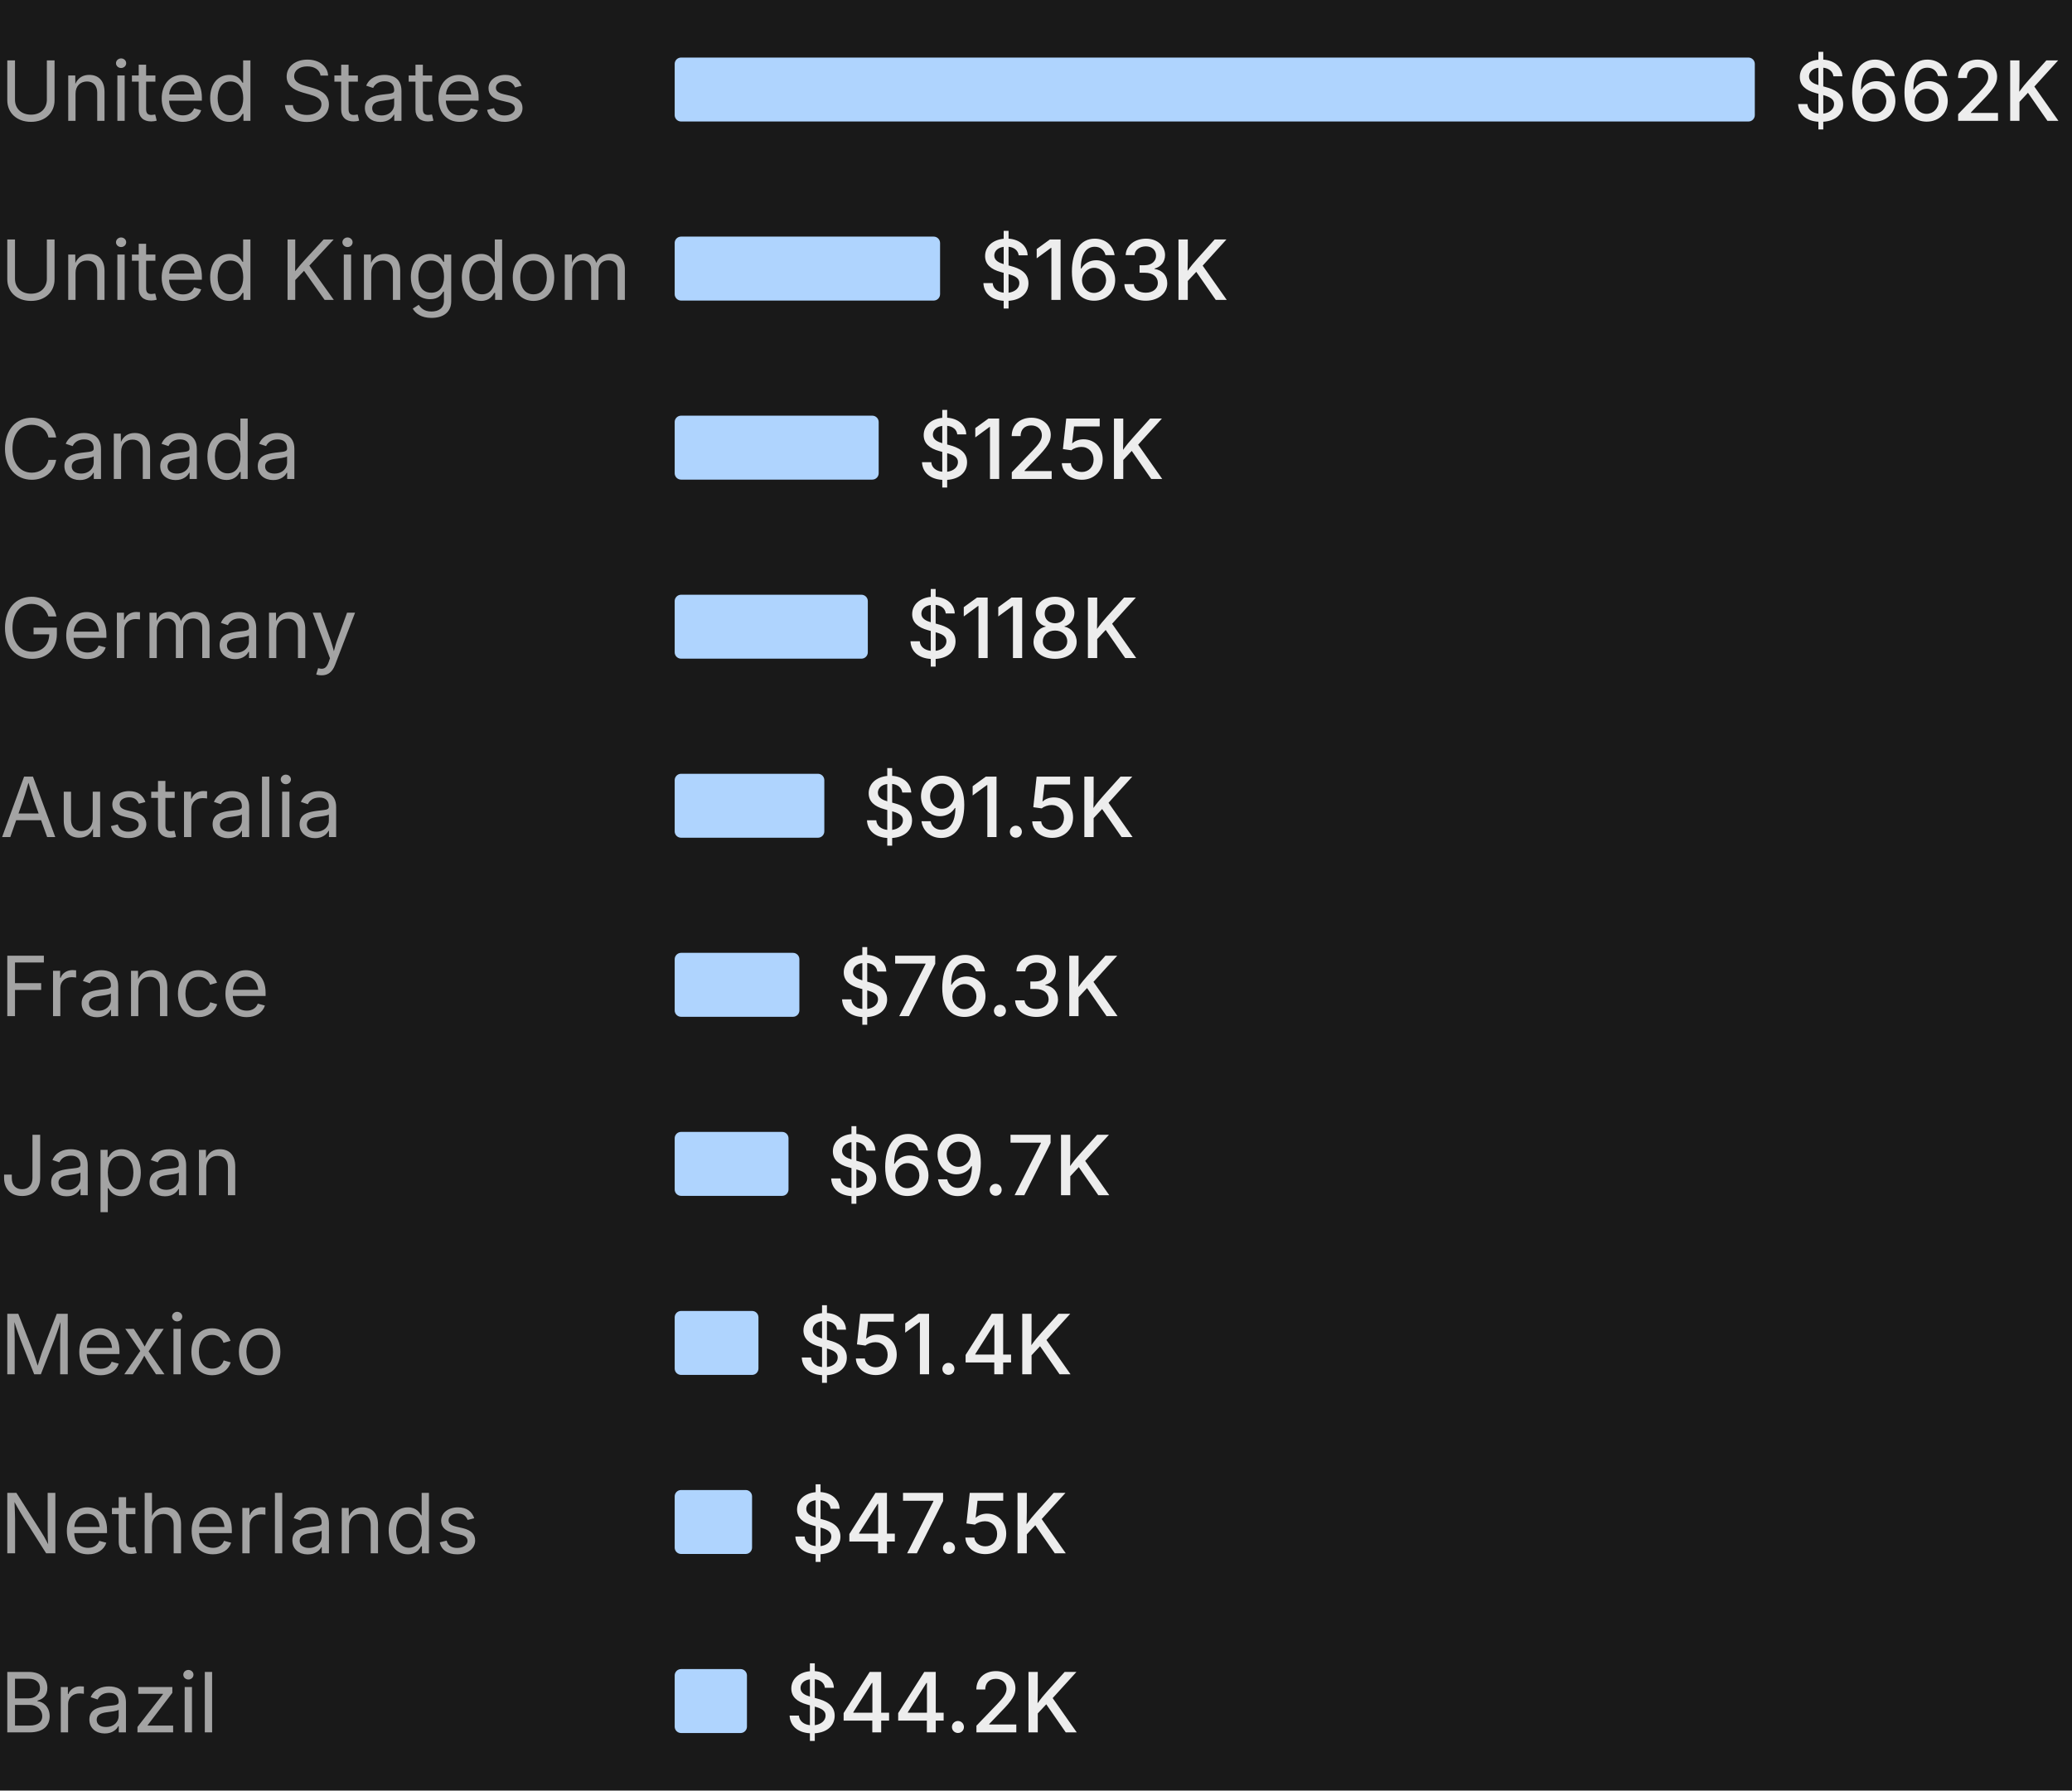
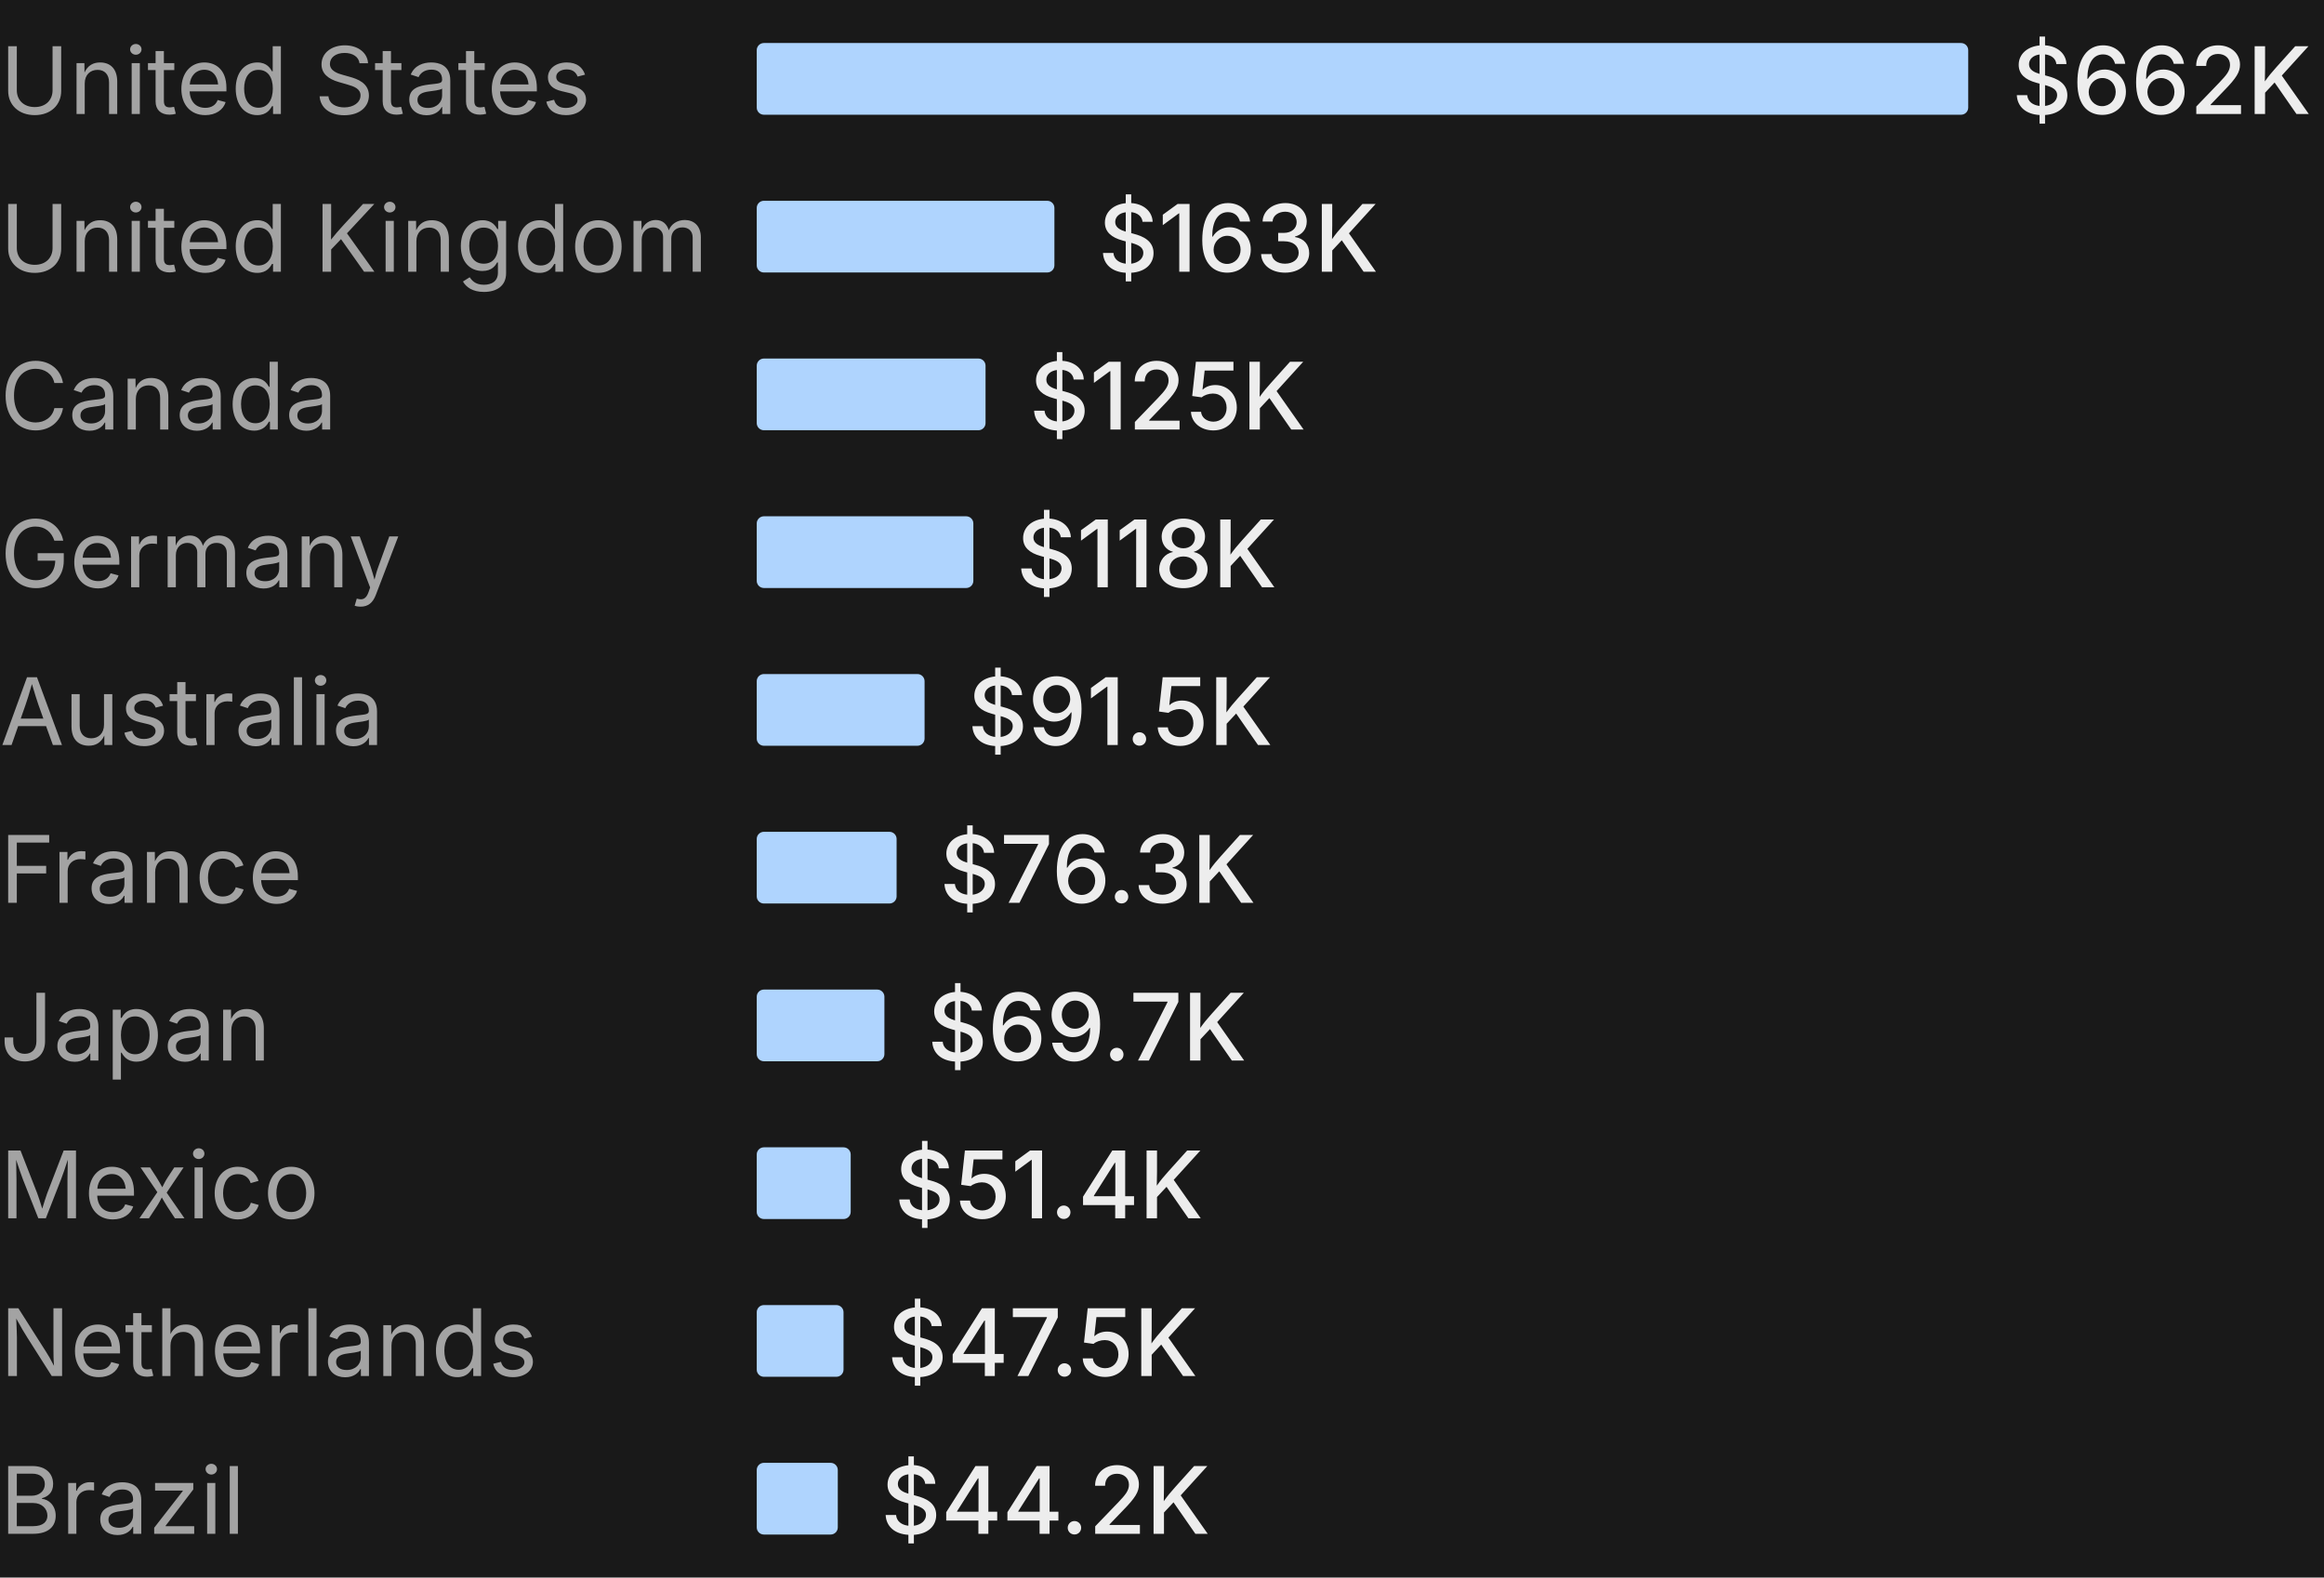
- <svg xmlns="http://www.w3.org/2000/svg" font-family="IBM Plex Sans, system-ui, -apple-system, &quot;Segoe UI&quot;, sans-serif" width="324" height="280" viewBox="0 0 324 280" role="img" aria-label="height: compact" data-hm-kind="bar" data-hm-o="h" data-hm-band="0,280,10" data-hm-plot="0,0,324,280">
-   <rect width="324" height="280" fill="#191919" />
-   <text x="0" y="18.9" font-size="13" fill="#a3a3a3">United States</text>
-   <rect x="105.5" y="9" width="168.9" height="10" rx="1" fill="#afd4fe" />
-   <text x="280.5" y="18.9" font-size="13" font-weight="500" fill="#ededed">$662K</text>
-   <text x="0" y="46.9" font-size="13" fill="#a3a3a3">United Kingdom</text>
-   <rect x="105.5" y="37" width="41.5" height="10" rx="1" fill="#afd4fe" />
-   <text x="153.1" y="46.9" font-size="13" font-weight="500" fill="#ededed">$163K</text>
-   <text x="0" y="74.9" font-size="13" fill="#a3a3a3">Canada</text>
-   <rect x="105.5" y="65" width="31.9" height="10" rx="1" fill="#afd4fe" />
-   <text x="143.5" y="74.9" font-size="13" font-weight="500" fill="#ededed">$125K</text>
-   <text x="0" y="102.9" font-size="13" fill="#a3a3a3">Germany</text>
-   <rect x="105.5" y="93" width="30.2" height="10" rx="1" fill="#afd4fe" />
-   <text x="141.7" y="102.9" font-size="13" font-weight="500" fill="#ededed">$118K</text>
-   <text x="0" y="130.9" font-size="13" fill="#a3a3a3">Australia</text>
-   <rect x="105.5" y="121" width="23.4" height="10" rx="1" fill="#afd4fe" />
-   <text x="134.9" y="130.9" font-size="13" font-weight="500" fill="#ededed">$91.5K</text>
-   <text x="0" y="158.9" font-size="13" fill="#a3a3a3">France</text>
-   <rect x="105.5" y="149" width="19.5" height="10" rx="1" fill="#afd4fe" />
-   <text x="131" y="158.9" font-size="13" font-weight="500" fill="#ededed">$76.3K</text>
-   <text x="0" y="186.9" font-size="13" fill="#a3a3a3">Japan</text>
-   <rect x="105.5" y="177" width="17.8" height="10" rx="1" fill="#afd4fe" />
-   <text x="129.3" y="186.9" font-size="13" font-weight="500" fill="#ededed">$69.7K</text>
-   <text x="0" y="214.9" font-size="13" fill="#a3a3a3">Mexico</text>
-   <rect x="105.5" y="205" width="13.1" height="10" rx="1" fill="#afd4fe" />
-   <text x="124.7" y="214.9" font-size="13" font-weight="500" fill="#ededed">$51.4K</text>
-   <text x="0" y="242.9" font-size="13" fill="#a3a3a3">Netherlands</text>
-   <rect x="105.5" y="233" width="12.1" height="10" rx="1" fill="#afd4fe" />
-   <text x="123.7" y="242.9" font-size="13" font-weight="500" fill="#ededed">$47.5K</text>
-   <text x="0" y="270.9" font-size="13" fill="#a3a3a3">Brazil</text>
-   <rect x="105.5" y="261" width="11.3" height="10" rx="1" fill="#afd4fe" />
-   <text x="122.8" y="270.9" font-size="13" font-weight="500" fill="#ededed">$44.2K</text>
+ <svg xmlns="http://www.w3.org/2000/svg" font-family="IBM Plex Sans, system-ui, -apple-system, &quot;Segoe UI&quot;, sans-serif" width="324" height="220" viewBox="0 0 324 220" role="img" aria-label="height: compact" data-hm-kind="bar" data-hm-o="h" data-hm-band="0,220,10" data-hm-plot="0,0,324,220">
+   <rect width="324" height="220" fill="#191919" />
+   <text x="0" y="15.9" font-size="13" fill="#a3a3a3">United States</text>
+   <rect x="105.5" y="6" width="168.9" height="10" rx="1" fill="#afd4fe" />
+   <text x="280.5" y="15.9" font-size="13" font-weight="500" fill="#ededed">$662K</text>
+   <text x="0" y="37.9" font-size="13" fill="#a3a3a3">United Kingdom</text>
+   <rect x="105.5" y="28" width="41.5" height="10" rx="1" fill="#afd4fe" />
+   <text x="153.1" y="37.9" font-size="13" font-weight="500" fill="#ededed">$163K</text>
+   <text x="0" y="59.9" font-size="13" fill="#a3a3a3">Canada</text>
+   <rect x="105.5" y="50" width="31.9" height="10" rx="1" fill="#afd4fe" />
+   <text x="143.5" y="59.9" font-size="13" font-weight="500" fill="#ededed">$125K</text>
+   <text x="0" y="81.9" font-size="13" fill="#a3a3a3">Germany</text>
+   <rect x="105.5" y="72" width="30.2" height="10" rx="1" fill="#afd4fe" />
+   <text x="141.7" y="81.9" font-size="13" font-weight="500" fill="#ededed">$118K</text>
+   <text x="0" y="103.9" font-size="13" fill="#a3a3a3">Australia</text>
+   <rect x="105.5" y="94" width="23.4" height="10" rx="1" fill="#afd4fe" />
+   <text x="134.9" y="103.9" font-size="13" font-weight="500" fill="#ededed">$91.5K</text>
+   <text x="0" y="125.9" font-size="13" fill="#a3a3a3">France</text>
+   <rect x="105.5" y="116" width="19.5" height="10" rx="1" fill="#afd4fe" />
+   <text x="131" y="125.9" font-size="13" font-weight="500" fill="#ededed">$76.3K</text>
+   <text x="0" y="147.9" font-size="13" fill="#a3a3a3">Japan</text>
+   <rect x="105.5" y="138" width="17.8" height="10" rx="1" fill="#afd4fe" />
+   <text x="129.3" y="147.9" font-size="13" font-weight="500" fill="#ededed">$69.7K</text>
+   <text x="0" y="169.9" font-size="13" fill="#a3a3a3">Mexico</text>
+   <rect x="105.5" y="160" width="13.1" height="10" rx="1" fill="#afd4fe" />
+   <text x="124.7" y="169.9" font-size="13" font-weight="500" fill="#ededed">$51.4K</text>
+   <text x="0" y="191.9" font-size="13" fill="#a3a3a3">Netherlands</text>
+   <rect x="105.5" y="182" width="12.1" height="10" rx="1" fill="#afd4fe" />
+   <text x="123.7" y="191.9" font-size="13" font-weight="500" fill="#ededed">$47.5K</text>
+   <text x="0" y="213.9" font-size="13" fill="#a3a3a3">Brazil</text>
+   <rect x="105.5" y="204" width="11.3" height="10" rx="1" fill="#afd4fe" />
+   <text x="122.8" y="213.9" font-size="13" font-weight="500" fill="#ededed">$44.2K</text>
</svg>
